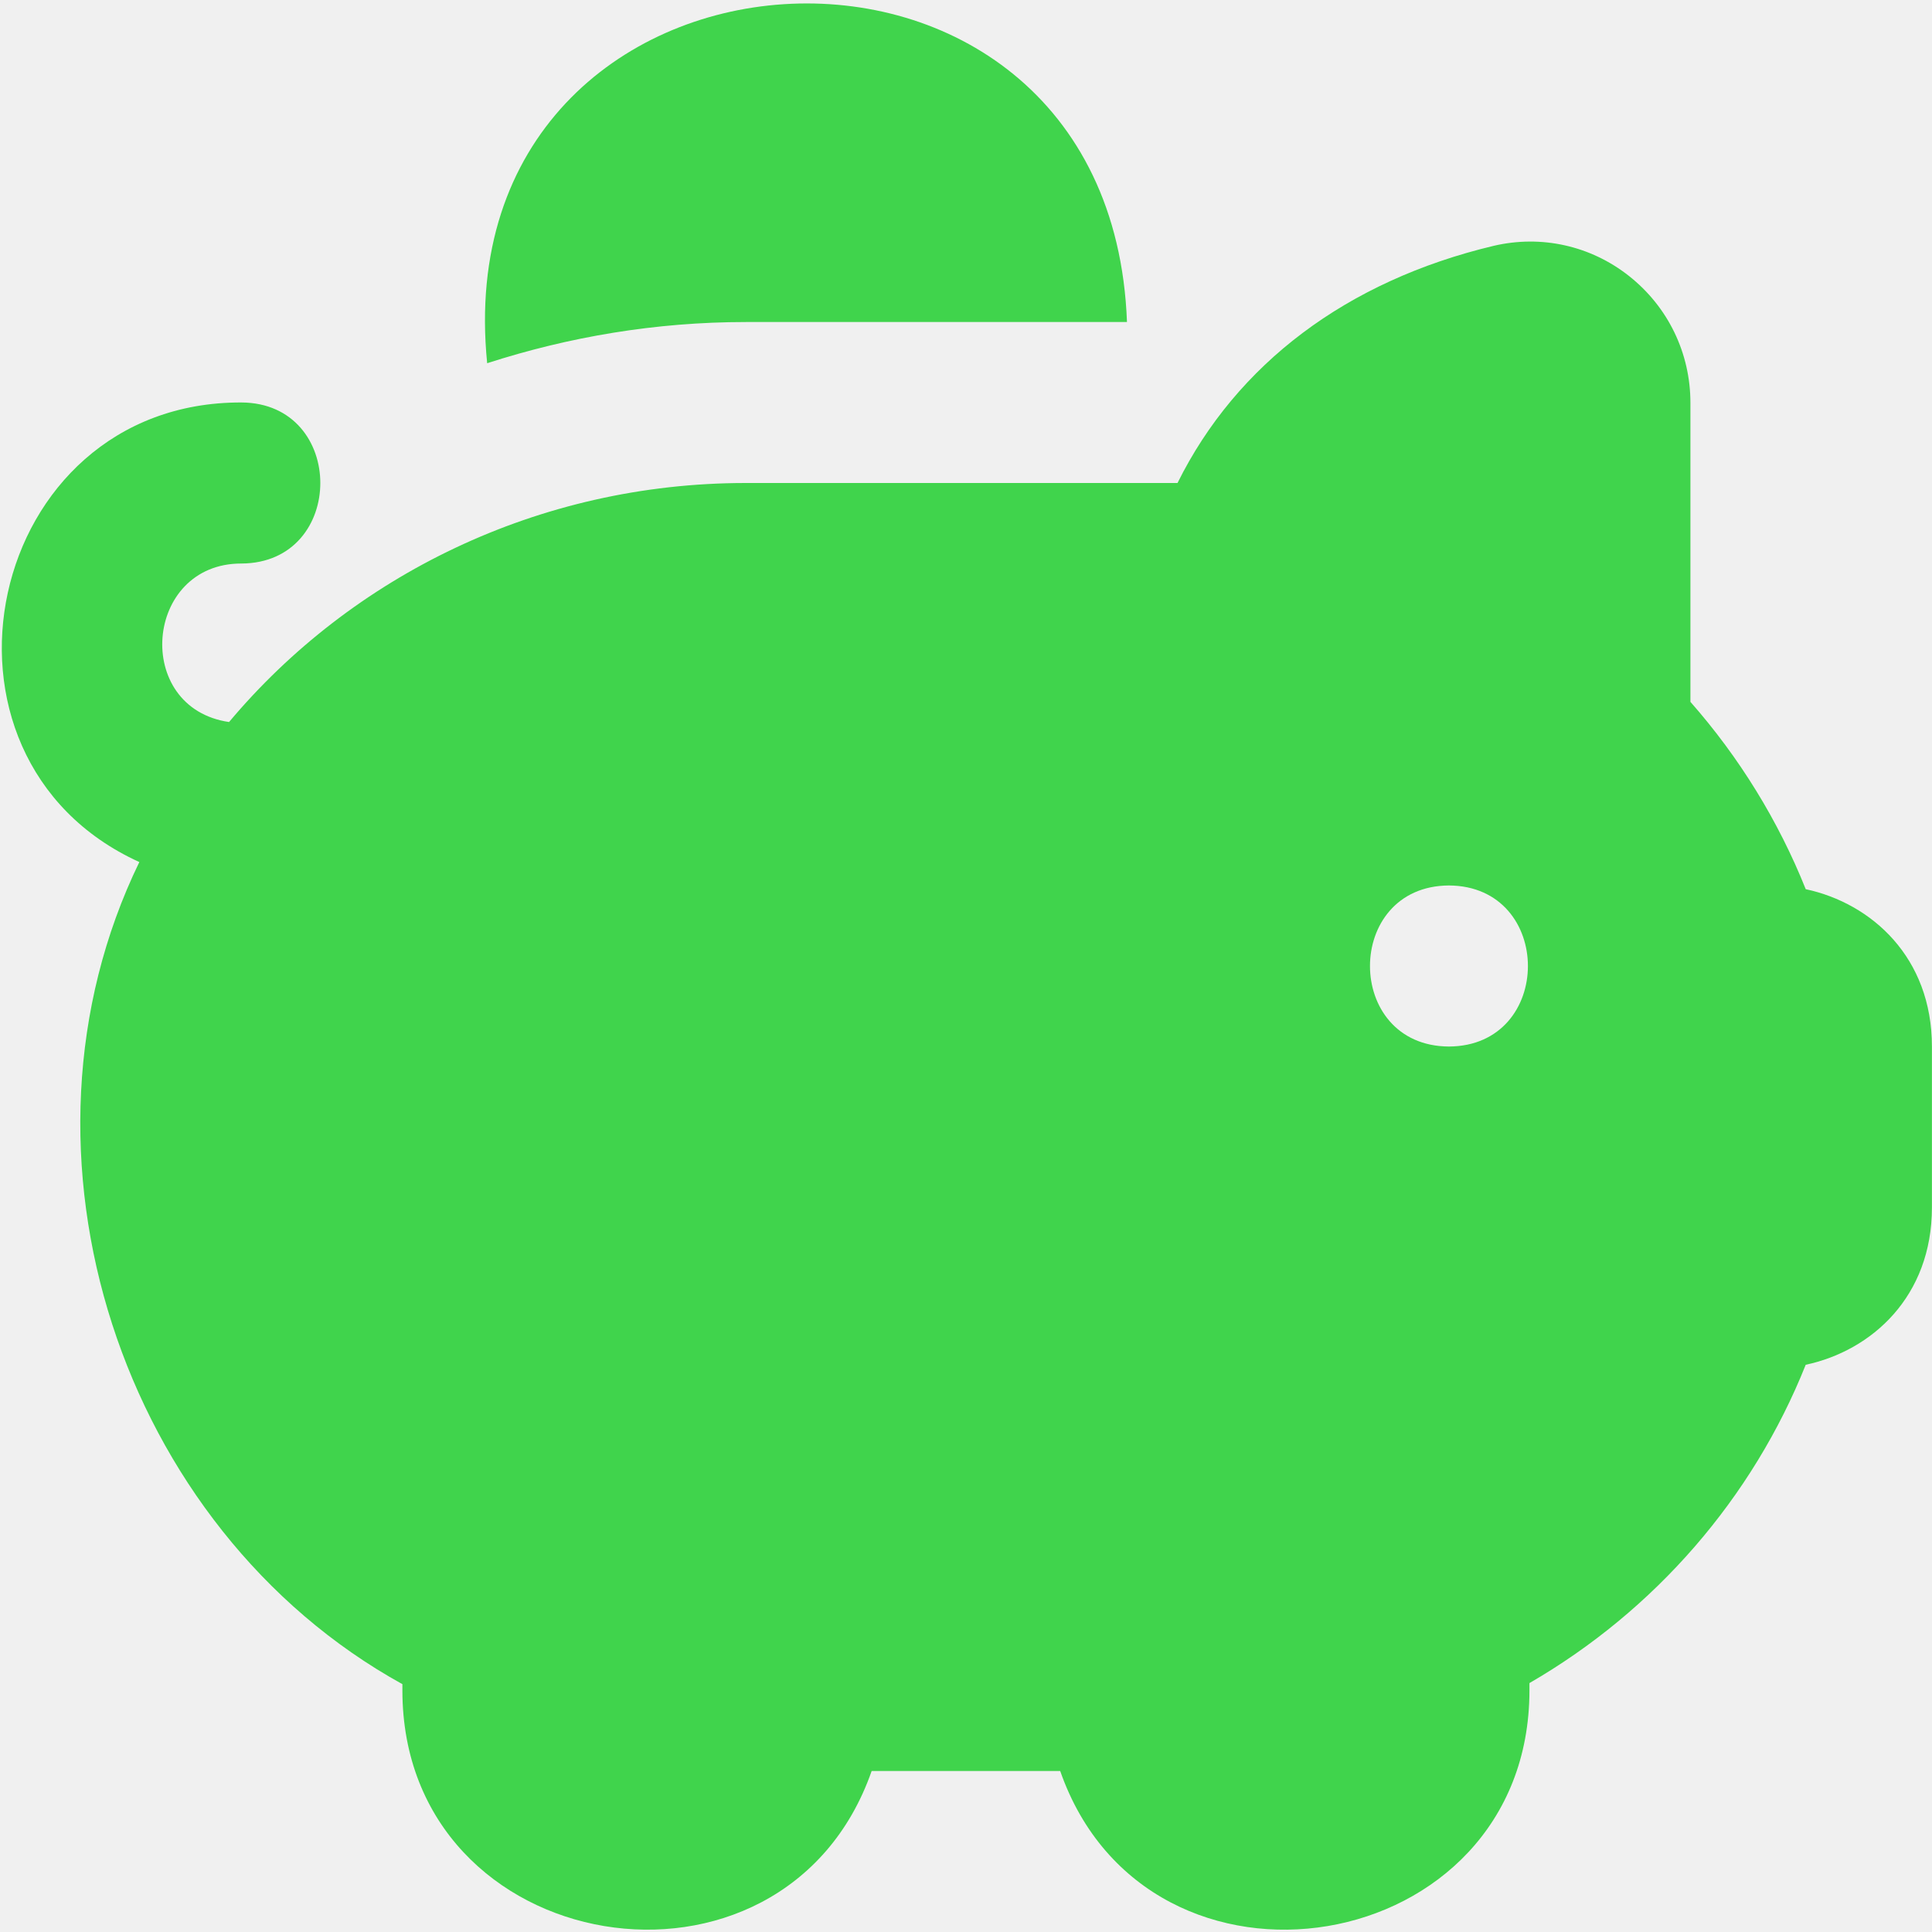
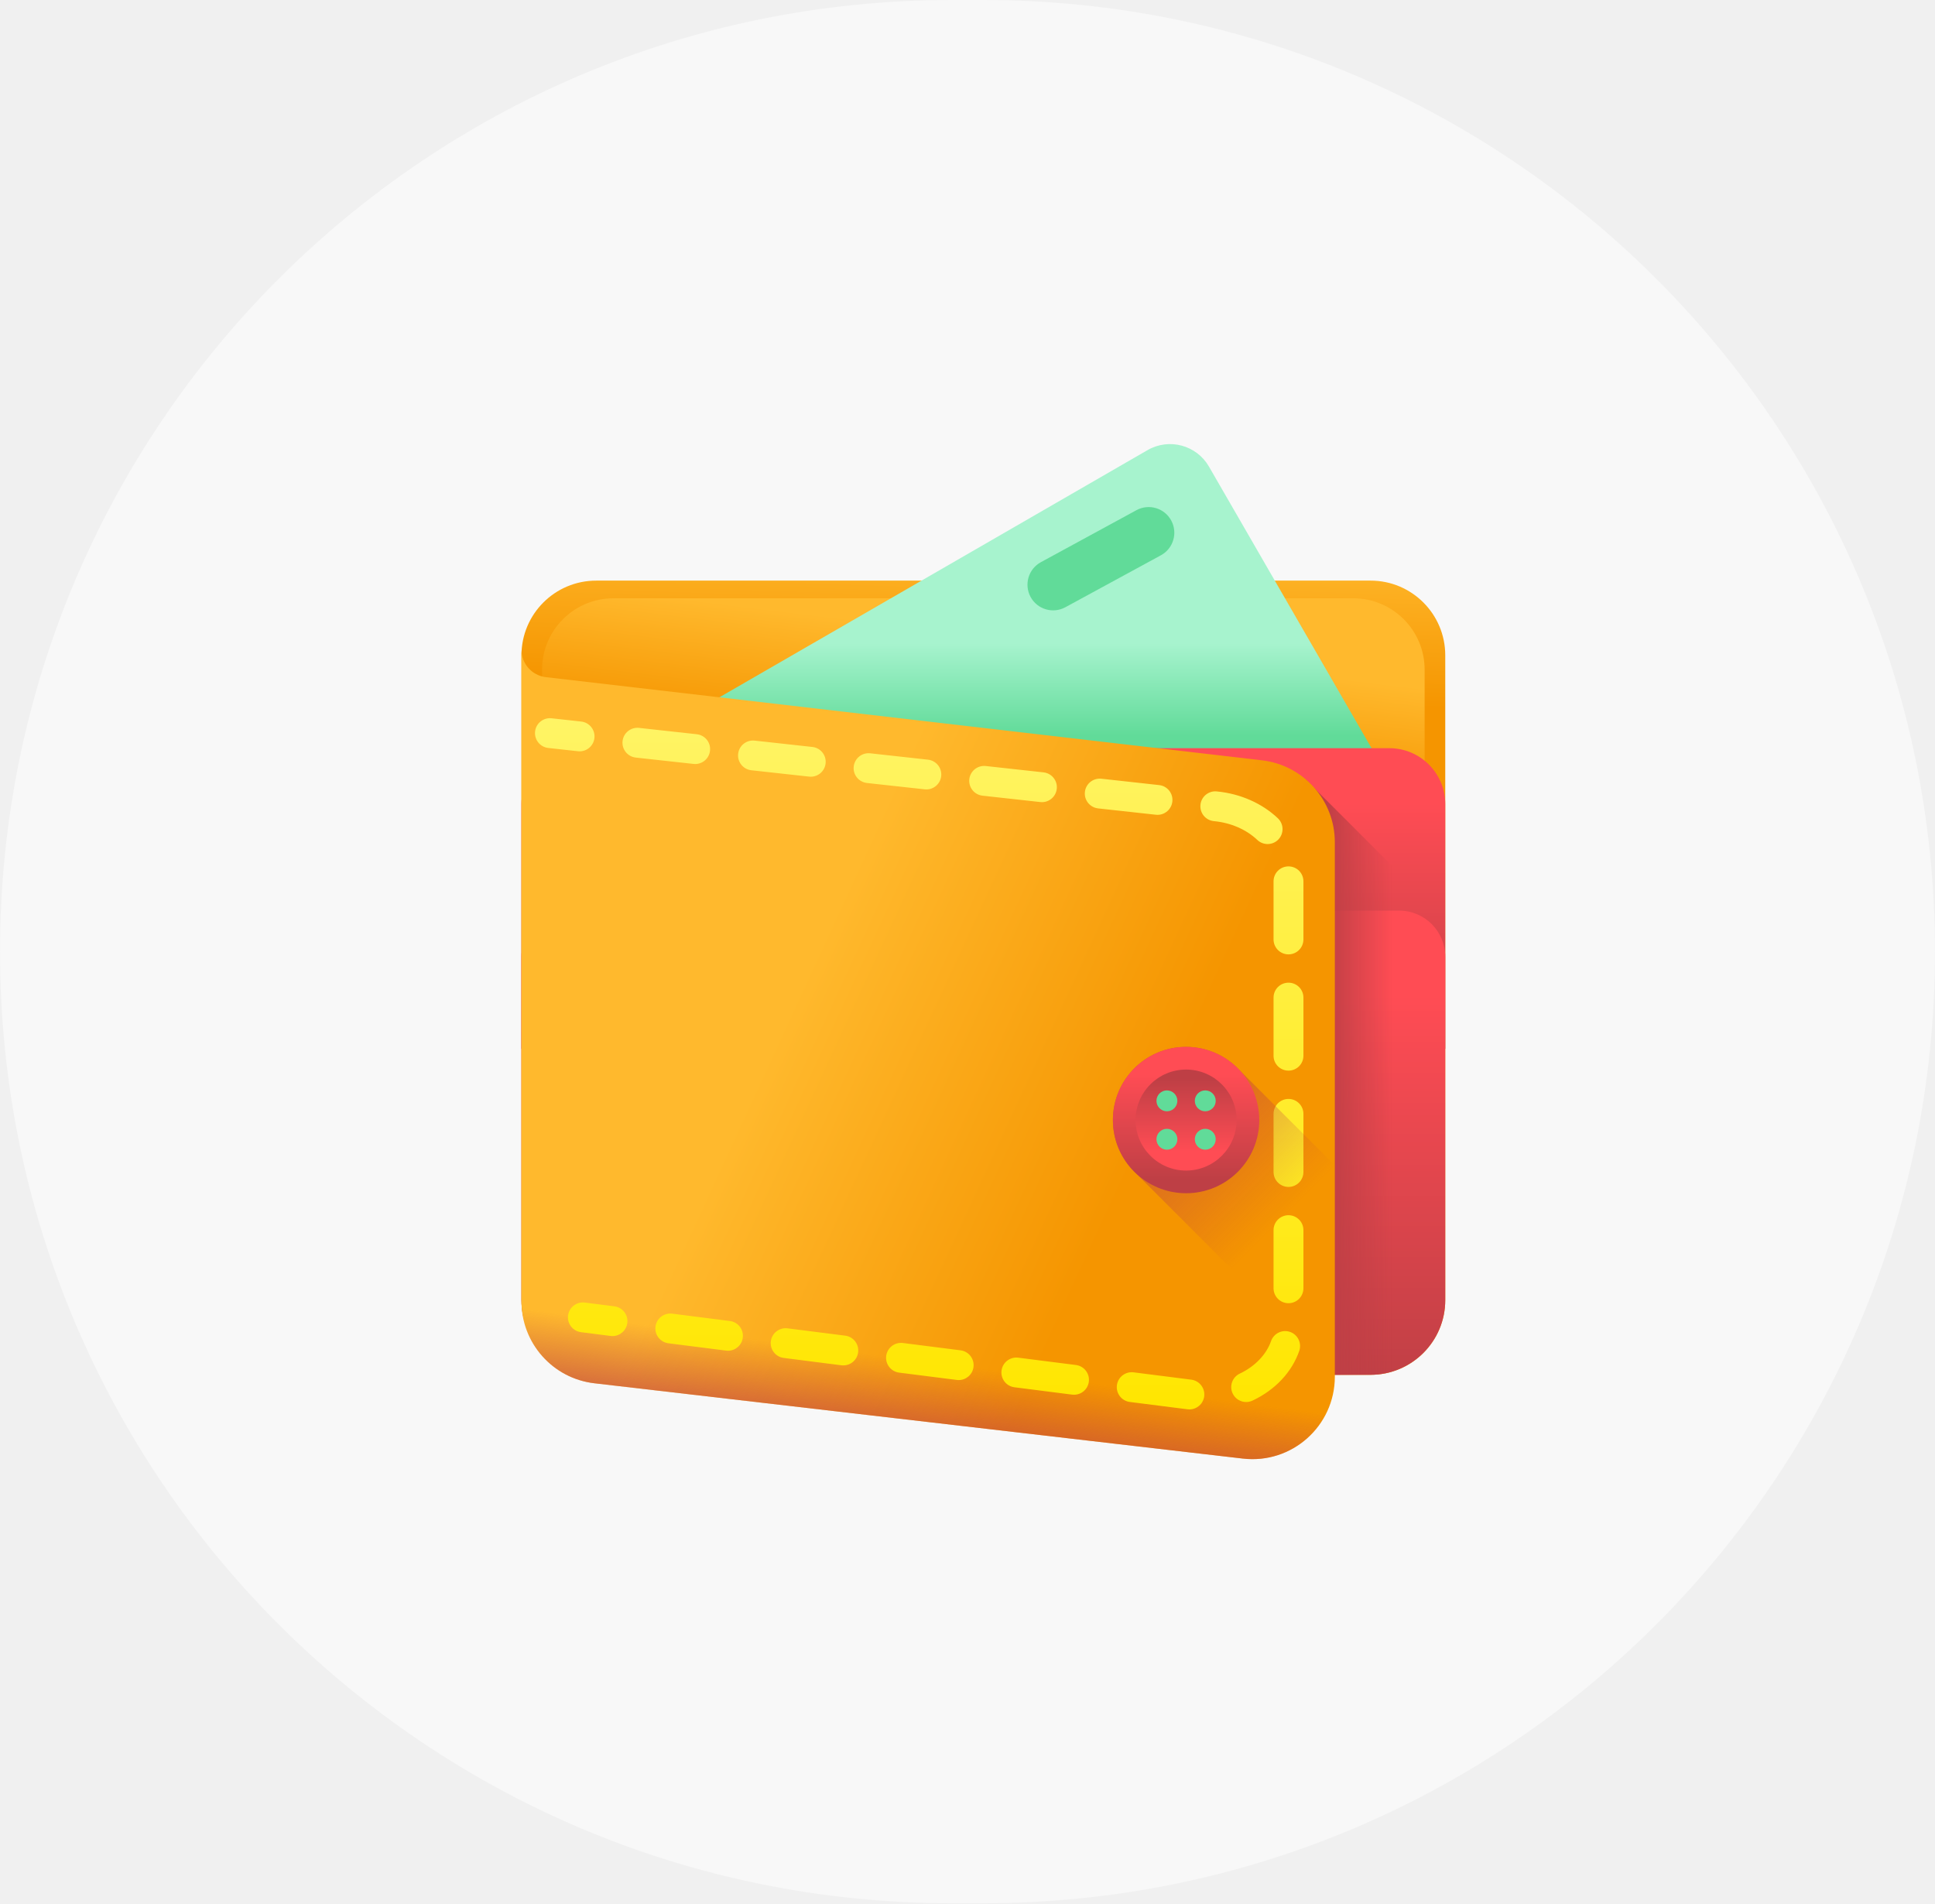
- <svg xmlns="http://www.w3.org/2000/svg" width="25" height="25" viewBox="0 0 25 25" fill="none">
-   <path d="M23.366 11.506C23.014 10.625 22.508 9.802 21.874 9.082V5.213C21.874 4.569 21.585 3.971 21.079 3.571C20.581 3.178 19.944 3.037 19.328 3.181C17.427 3.634 16 4.712 15.237 6.25H9.65C6.962 6.25 4.548 7.456 2.964 9.343C1.714 9.16 1.865 7.29 3.123 7.292C4.485 7.287 4.486 5.214 3.123 5.208C-0.194 5.198 -1.178 9.798 1.803 11.155C-0.03 14.926 1.564 19.782 5.207 21.793V21.875C5.209 25.366 10.144 26.165 11.279 22.917H13.719C14.854 26.167 19.789 25.364 19.791 21.875V21.779C21.416 20.839 22.678 19.383 23.366 17.66C24.221 17.478 24.999 16.777 24.999 15.625V13.542C24.999 12.39 24.22 11.689 23.366 11.506ZM18.749 13.542C17.387 13.536 17.387 11.465 18.749 11.458C20.112 11.465 20.112 13.536 18.749 13.542ZM6.304 4.7C5.718 -1.124 14.366 -1.687 14.583 4.167H9.652C8.484 4.167 7.36 4.359 6.304 4.7Z" fill="#40D44C" />
+ <svg xmlns="http://www.w3.org/2000/svg" width="61" height="60" viewBox="0 0 61 60" fill="none">
+   <rect width="61" height="60" rx="30" fill="white" fill-opacity="0.5" />
+   <path d="M43.206 43.341H18.795C17.494 43.341 16.439 42.287 16.439 40.986V20.659C16.439 19.358 17.494 18.304 18.795 18.304H43.206C44.507 18.304 45.561 19.358 45.561 20.659V40.986C45.561 42.287 44.507 43.341 43.206 43.341Z" fill="url(#paint0_linear_707_4980)" />
+   <path d="M42.66 42.782H19.339C18.096 42.782 17.088 41.775 17.088 40.532V21.112C17.088 19.869 18.096 18.861 19.339 18.861H42.66C43.903 18.861 44.911 19.869 44.911 21.112V40.532C44.911 41.775 43.903 42.782 42.66 42.782Z" fill="url(#paint1_linear_707_4980)" />
+   <path d="M43.983 24.878L38.111 14.708C37.72 14.031 36.854 13.799 36.176 14.19L17.664 24.878H43.983Z" fill="url(#paint2_linear_707_4980)" />
+   <path d="M16.439 33.063H45.561V25.35C45.561 24.376 44.772 23.587 43.799 23.587H18.202C17.229 23.587 16.439 24.376 16.439 25.35V33.063Z" fill="url(#paint3_linear_707_4980)" />
+   <path d="M16.439 30.162V40.985C16.439 42.286 17.494 43.341 18.795 43.341H43.206C44.507 43.341 45.561 42.286 45.561 40.985V30.162C45.561 29.358 44.91 28.707 44.106 28.707H17.895C17.091 28.707 16.439 29.358 16.439 30.162Z" fill="url(#paint4_linear_707_4980)" />
+   <path d="M41.168 24.58V43.341H43.206C44.507 43.341 45.562 42.287 45.562 40.986V28.974L41.168 24.58Z" fill="url(#paint5_linear_707_4980)" />
+   <path d="M39.181 45.982L18.738 43.608C17.428 43.456 16.439 42.346 16.439 41.026V20.483C16.439 20.925 16.77 21.296 17.209 21.347L39.781 23.969C41.092 24.121 42.08 25.231 42.08 26.55V43.401C42.08 44.955 40.725 46.162 39.181 45.982Z" fill="url(#paint6_linear_707_4980)" />
+   <path d="M39.181 41.879L18.738 39.504C17.428 39.352 16.439 38.242 16.439 36.923V41.026C16.439 42.346 17.428 43.456 18.738 43.608L39.181 45.982C40.725 46.161 42.08 44.955 42.08 43.401V39.297C42.08 40.851 40.725 42.058 39.181 41.879Z" fill="url(#paint7_linear_707_4980)" />
+   <path d="M18.272 23.686C18.255 23.686 18.237 23.685 18.22 23.683L17.285 23.58C17.026 23.552 16.84 23.319 16.868 23.061C16.896 22.802 17.129 22.616 17.387 22.644L18.323 22.747C18.581 22.776 18.767 23.008 18.739 23.266C18.713 23.507 18.509 23.686 18.272 23.686Z" fill="url(#paint8_linear_707_4980)" />
+   <path d="M37.495 44.432C37.475 44.432 37.455 44.431 37.435 44.428L35.617 44.197C35.359 44.164 35.177 43.928 35.21 43.67C35.242 43.413 35.478 43.231 35.736 43.263L37.554 43.494C37.812 43.527 37.994 43.763 37.962 44.02C37.931 44.258 37.729 44.432 37.495 44.432ZM39.285 44.199C39.108 44.199 38.939 44.099 38.859 43.929C38.748 43.694 38.849 43.413 39.084 43.303C39.561 43.078 39.92 42.704 40.069 42.279C40.155 42.033 40.423 41.904 40.669 41.989C40.914 42.075 41.043 42.343 40.958 42.589C40.723 43.261 40.2 43.817 39.485 44.154C39.42 44.184 39.352 44.199 39.285 44.199ZM33.859 43.969C33.839 43.969 33.819 43.968 33.799 43.966L31.981 43.734C31.723 43.702 31.54 43.466 31.573 43.208C31.606 42.95 31.842 42.769 32.099 42.801L33.918 43.032C34.175 43.065 34.358 43.3 34.325 43.558C34.295 43.796 34.092 43.969 33.859 43.969ZM30.223 43.507C30.203 43.507 30.183 43.506 30.163 43.503L28.344 43.272C28.087 43.239 27.904 43.004 27.937 42.746C27.97 42.488 28.205 42.306 28.463 42.338L30.281 42.569C30.539 42.602 30.722 42.838 30.689 43.096C30.659 43.333 30.456 43.507 30.223 43.507ZM26.586 43.044C26.566 43.044 26.546 43.043 26.526 43.041L24.708 42.809C24.45 42.777 24.268 42.541 24.3 42.283C24.333 42.025 24.569 41.844 24.827 41.876L26.645 42.107C26.903 42.14 27.085 42.375 27.052 42.633C27.022 42.871 26.82 43.044 26.586 43.044ZM22.95 42.582C22.93 42.582 22.91 42.581 22.89 42.578L21.072 42.347C20.814 42.314 20.631 42.079 20.664 41.821C20.697 41.563 20.933 41.381 21.19 41.413L23.009 41.645C23.267 41.677 23.449 41.913 23.416 42.171C23.386 42.408 23.183 42.582 22.95 42.582ZM40.619 41.084C40.359 41.084 40.148 40.873 40.148 40.613V38.78C40.148 38.52 40.359 38.31 40.619 38.31C40.879 38.31 41.09 38.52 41.09 38.78V40.613C41.09 40.873 40.879 41.084 40.619 41.084ZM40.619 37.418C40.359 37.418 40.148 37.208 40.148 36.947V35.115C40.148 34.855 40.359 34.644 40.619 34.644C40.879 34.644 41.09 34.855 41.09 35.115V36.947C41.09 37.207 40.879 37.418 40.619 37.418ZM40.619 33.752C40.359 33.752 40.148 33.542 40.148 33.282V31.449C40.148 31.189 40.359 30.979 40.619 30.979C40.879 30.979 41.09 31.189 41.09 31.449V33.282C41.09 33.542 40.879 33.752 40.619 33.752ZM40.619 30.087C40.359 30.087 40.148 29.876 40.148 29.616V27.784C40.148 27.523 40.359 27.313 40.619 27.313C40.879 27.313 41.09 27.523 41.09 27.784V29.616C41.09 29.876 40.879 30.087 40.619 30.087ZM39.961 26.609C39.845 26.609 39.728 26.566 39.637 26.48C39.288 26.149 38.804 25.939 38.274 25.887L38.262 25.886C38.003 25.858 37.816 25.626 37.844 25.367C37.872 25.109 38.104 24.922 38.362 24.95L38.37 24.951C39.103 25.023 39.785 25.323 40.285 25.797C40.473 25.976 40.481 26.273 40.303 26.462C40.21 26.56 40.086 26.609 39.961 26.609ZM36.491 25.688C36.474 25.688 36.456 25.687 36.439 25.685L34.617 25.485C34.359 25.456 34.172 25.224 34.201 24.966C34.229 24.707 34.462 24.522 34.72 24.549L36.541 24.75C36.8 24.778 36.986 25.011 36.958 25.269C36.931 25.51 36.727 25.688 36.491 25.688ZM32.847 25.288C32.83 25.288 32.813 25.287 32.795 25.285L30.973 25.084C30.715 25.056 30.529 24.823 30.557 24.565C30.585 24.307 30.818 24.121 31.076 24.149L32.898 24.349C33.156 24.378 33.343 24.61 33.314 24.868C33.288 25.109 33.084 25.288 32.847 25.288ZM29.203 24.887C29.186 24.887 29.169 24.886 29.151 24.884L27.33 24.684C27.071 24.655 26.885 24.423 26.913 24.165C26.942 23.906 27.174 23.72 27.432 23.748L29.254 23.949C29.512 23.977 29.699 24.209 29.671 24.468C29.644 24.709 29.44 24.887 29.203 24.887ZM25.56 24.486C25.543 24.486 25.525 24.485 25.508 24.483L23.686 24.283C23.428 24.255 23.241 24.022 23.27 23.764C23.298 23.506 23.53 23.32 23.789 23.348L25.61 23.548C25.869 23.576 26.055 23.809 26.027 24.067C26 24.308 25.797 24.486 25.56 24.486ZM21.916 24.086C21.899 24.086 21.881 24.085 21.864 24.083L20.042 23.883C19.784 23.854 19.598 23.622 19.626 23.363C19.654 23.105 19.887 22.919 20.145 22.947L21.967 23.147C22.225 23.176 22.412 23.408 22.383 23.666C22.357 23.907 22.153 24.086 21.916 24.086Z" fill="url(#paint9_linear_707_4980)" />
+   <path d="M19.309 42.12C19.29 42.12 19.27 42.118 19.249 42.116L18.316 41.997C18.058 41.964 17.875 41.729 17.908 41.471C17.941 41.213 18.177 41.031 18.434 41.063L19.368 41.182C19.626 41.215 19.808 41.45 19.776 41.708C19.745 41.946 19.543 42.12 19.309 42.12Z" fill="url(#paint10_linear_707_4980)" />
+   <path d="M36.598 17.505L33.586 19.143C33.194 19.357 32.703 19.212 32.489 18.82C32.276 18.427 32.421 17.936 32.813 17.723L35.825 16.084C36.217 15.87 36.708 16.015 36.922 16.408C37.135 16.8 36.99 17.291 36.598 17.505Z" fill="#61DB99" />
+   <path d="M42.079 36.739L39.09 33.75C38.669 33.291 38.063 33.003 37.391 33.003C36.117 33.003 35.084 34.036 35.084 35.31C35.084 35.983 35.372 36.588 35.831 37.009L42.079 43.257V36.739H42.079Z" fill="url(#paint11_linear_707_4980)" />
+   <path d="M37.391 37.617C38.665 37.617 39.698 36.584 39.698 35.31C39.698 34.036 38.665 33.003 37.391 33.003C36.117 33.003 35.084 34.036 35.084 35.31C35.084 36.584 36.117 37.617 37.391 37.617Z" fill="url(#paint12_linear_707_4980)" />
+   <path d="M37.391 36.902C38.27 36.902 38.983 36.189 38.983 35.31C38.983 34.431 38.27 33.718 37.391 33.718C36.512 33.718 35.799 34.431 35.799 35.31C35.799 36.189 36.512 36.902 37.391 36.902Z" fill="url(#paint13_linear_707_4980)" />
+   <path d="M36.786 35.034C36.968 35.034 37.116 34.886 37.116 34.704C37.116 34.523 36.968 34.375 36.786 34.375C36.605 34.375 36.457 34.523 36.457 34.704C36.457 34.886 36.605 35.034 36.786 35.034Z" fill="url(#paint14_linear_707_4980)" />
+   <path d="M37.995 35.034C38.177 35.034 38.325 34.886 38.325 34.704C38.325 34.523 38.177 34.375 37.995 34.375C37.813 34.375 37.666 34.523 37.666 34.704C37.666 34.886 37.813 35.034 37.995 35.034Z" fill="url(#paint15_linear_707_4980)" />
+   <path d="M36.786 36.245C36.968 36.245 37.116 36.097 37.116 35.915C37.116 35.733 36.968 35.586 36.786 35.586C36.605 35.586 36.457 35.733 36.457 35.915C36.457 36.097 36.605 36.245 36.786 36.245Z" fill="url(#paint16_linear_707_4980)" />
+   <path d="M37.995 36.245C38.177 36.245 38.325 36.097 38.325 35.915C38.325 35.733 38.177 35.586 37.995 35.586C37.813 35.586 37.666 35.733 37.666 35.915C37.666 36.097 37.813 36.245 37.995 36.245Z" fill="url(#paint17_linear_707_4980)" />
+   <defs>
+     <linearGradient id="paint0_linear_707_4980" x1="31.476" y1="16.86" x2="31.306" y2="21.846" gradientUnits="userSpaceOnUse">
+       <stop stop-color="#FFB92D" />
+       <stop offset="1" stop-color="#F59500" />
+     </linearGradient>
+     <linearGradient id="paint1_linear_707_4980" x1="32.291" y1="20.17" x2="31.828" y2="23.989" gradientUnits="userSpaceOnUse">
+       <stop stop-color="#FFB92D" />
+       <stop offset="1" stop-color="#F59500" />
+     </linearGradient>
+     <linearGradient id="paint2_linear_707_4980" x1="30.823" y1="20.283" x2="30.823" y2="23.193" gradientUnits="userSpaceOnUse">
+       <stop stop-color="#A7F3CE" />
+       <stop offset="1" stop-color="#61DB99" />
+     </linearGradient>
+     <linearGradient id="paint3_linear_707_4980" x1="31" y1="25.32" x2="31" y2="33.484" gradientUnits="userSpaceOnUse">
+       <stop stop-color="#FF4C54" />
+       <stop offset="1" stop-color="#BE3F45" />
+     </linearGradient>
+     <linearGradient id="paint4_linear_707_4980" x1="31" y1="31.382" x2="31" y2="43.991" gradientUnits="userSpaceOnUse">
+       <stop stop-color="#FF4C54" />
+       <stop offset="1" stop-color="#BE3F45" />
+     </linearGradient>
+     <linearGradient id="paint5_linear_707_4980" x1="43.905" y1="33.961" x2="41.78" y2="33.961" gradientUnits="userSpaceOnUse">
+       <stop stop-color="#BE3F45" stop-opacity="0" />
+       <stop offset="1" stop-color="#BE3F45" />
+     </linearGradient>
+     <linearGradient id="paint6_linear_707_4980" x1="24.904" y1="31.78" x2="35.712" y2="36.765" gradientUnits="userSpaceOnUse">
+       <stop stop-color="#FFB92D" />
+       <stop offset="1" stop-color="#F59500" />
+     </linearGradient>
+     <linearGradient id="paint7_linear_707_4980" x1="28.915" y1="42.88" x2="28.468" y2="46.294" gradientUnits="userSpaceOnUse">
+       <stop stop-color="#BE3F45" stop-opacity="0" />
+       <stop offset="1" stop-color="#BE3F45" />
+     </linearGradient>
+     <linearGradient id="paint8_linear_707_4980" x1="17.803" y1="22.642" x2="17.803" y2="44.477" gradientUnits="userSpaceOnUse">
+       <stop stop-color="#FFF465" />
+       <stop offset="1" stop-color="#FFE600" />
+     </linearGradient>
+     <linearGradient id="paint9_linear_707_4980" x1="30.356" y1="22.642" x2="30.356" y2="44.432" gradientUnits="userSpaceOnUse">
+       <stop stop-color="#FFF465" />
+       <stop offset="1" stop-color="#FFE600" />
+     </linearGradient>
+     <linearGradient id="paint10_linear_707_4980" x1="18.842" y1="22.642" x2="18.842" y2="44.476" gradientUnits="userSpaceOnUse">
+       <stop stop-color="#FFF465" />
+       <stop offset="1" stop-color="#FFE600" />
+     </linearGradient>
+     <linearGradient id="paint11_linear_707_4980" x1="40.47" y1="38.389" x2="34.005" y2="31.924" gradientUnits="userSpaceOnUse">
+       <stop stop-color="#BE3F45" stop-opacity="0" />
+       <stop offset="1" stop-color="#BE3F45" />
+     </linearGradient>
+     <linearGradient id="paint12_linear_707_4980" x1="37.391" y1="33.862" x2="37.391" y2="37.198" gradientUnits="userSpaceOnUse">
+       <stop stop-color="#FF4C54" />
+       <stop offset="1" stop-color="#BE3F45" />
+     </linearGradient>
+     <linearGradient id="paint13_linear_707_4980" x1="37.391" y1="36.31" x2="37.391" y2="34.008" gradientUnits="userSpaceOnUse">
+       <stop stop-color="#FF4C54" />
+       <stop offset="1" stop-color="#BE3F45" />
+     </linearGradient>
+     <linearGradient id="paint14_linear_707_4980" x1="33.664" y1="20.916" x2="34.322" y2="23.825" gradientUnits="userSpaceOnUse">
+       <stop stop-color="#A7F3CE" />
+       <stop offset="1" stop-color="#61DB99" />
+     </linearGradient>
+     <linearGradient id="paint15_linear_707_4980" x1="34.873" y1="20.916" x2="35.531" y2="23.825" gradientUnits="userSpaceOnUse">
+       <stop stop-color="#A7F3CE" />
+       <stop offset="1" stop-color="#61DB99" />
+     </linearGradient>
+     <linearGradient id="paint16_linear_707_4980" x1="33.403" y1="20.975" x2="34.062" y2="23.884" gradientUnits="userSpaceOnUse">
+       <stop stop-color="#A7F3CE" />
+       <stop offset="1" stop-color="#61DB99" />
+     </linearGradient>
+     <linearGradient id="paint17_linear_707_4980" x1="34.612" y1="20.975" x2="35.271" y2="23.885" gradientUnits="userSpaceOnUse">
+       <stop stop-color="#A7F3CE" />
+       <stop offset="1" stop-color="#61DB99" />
+     </linearGradient>
+   </defs>
</svg>
